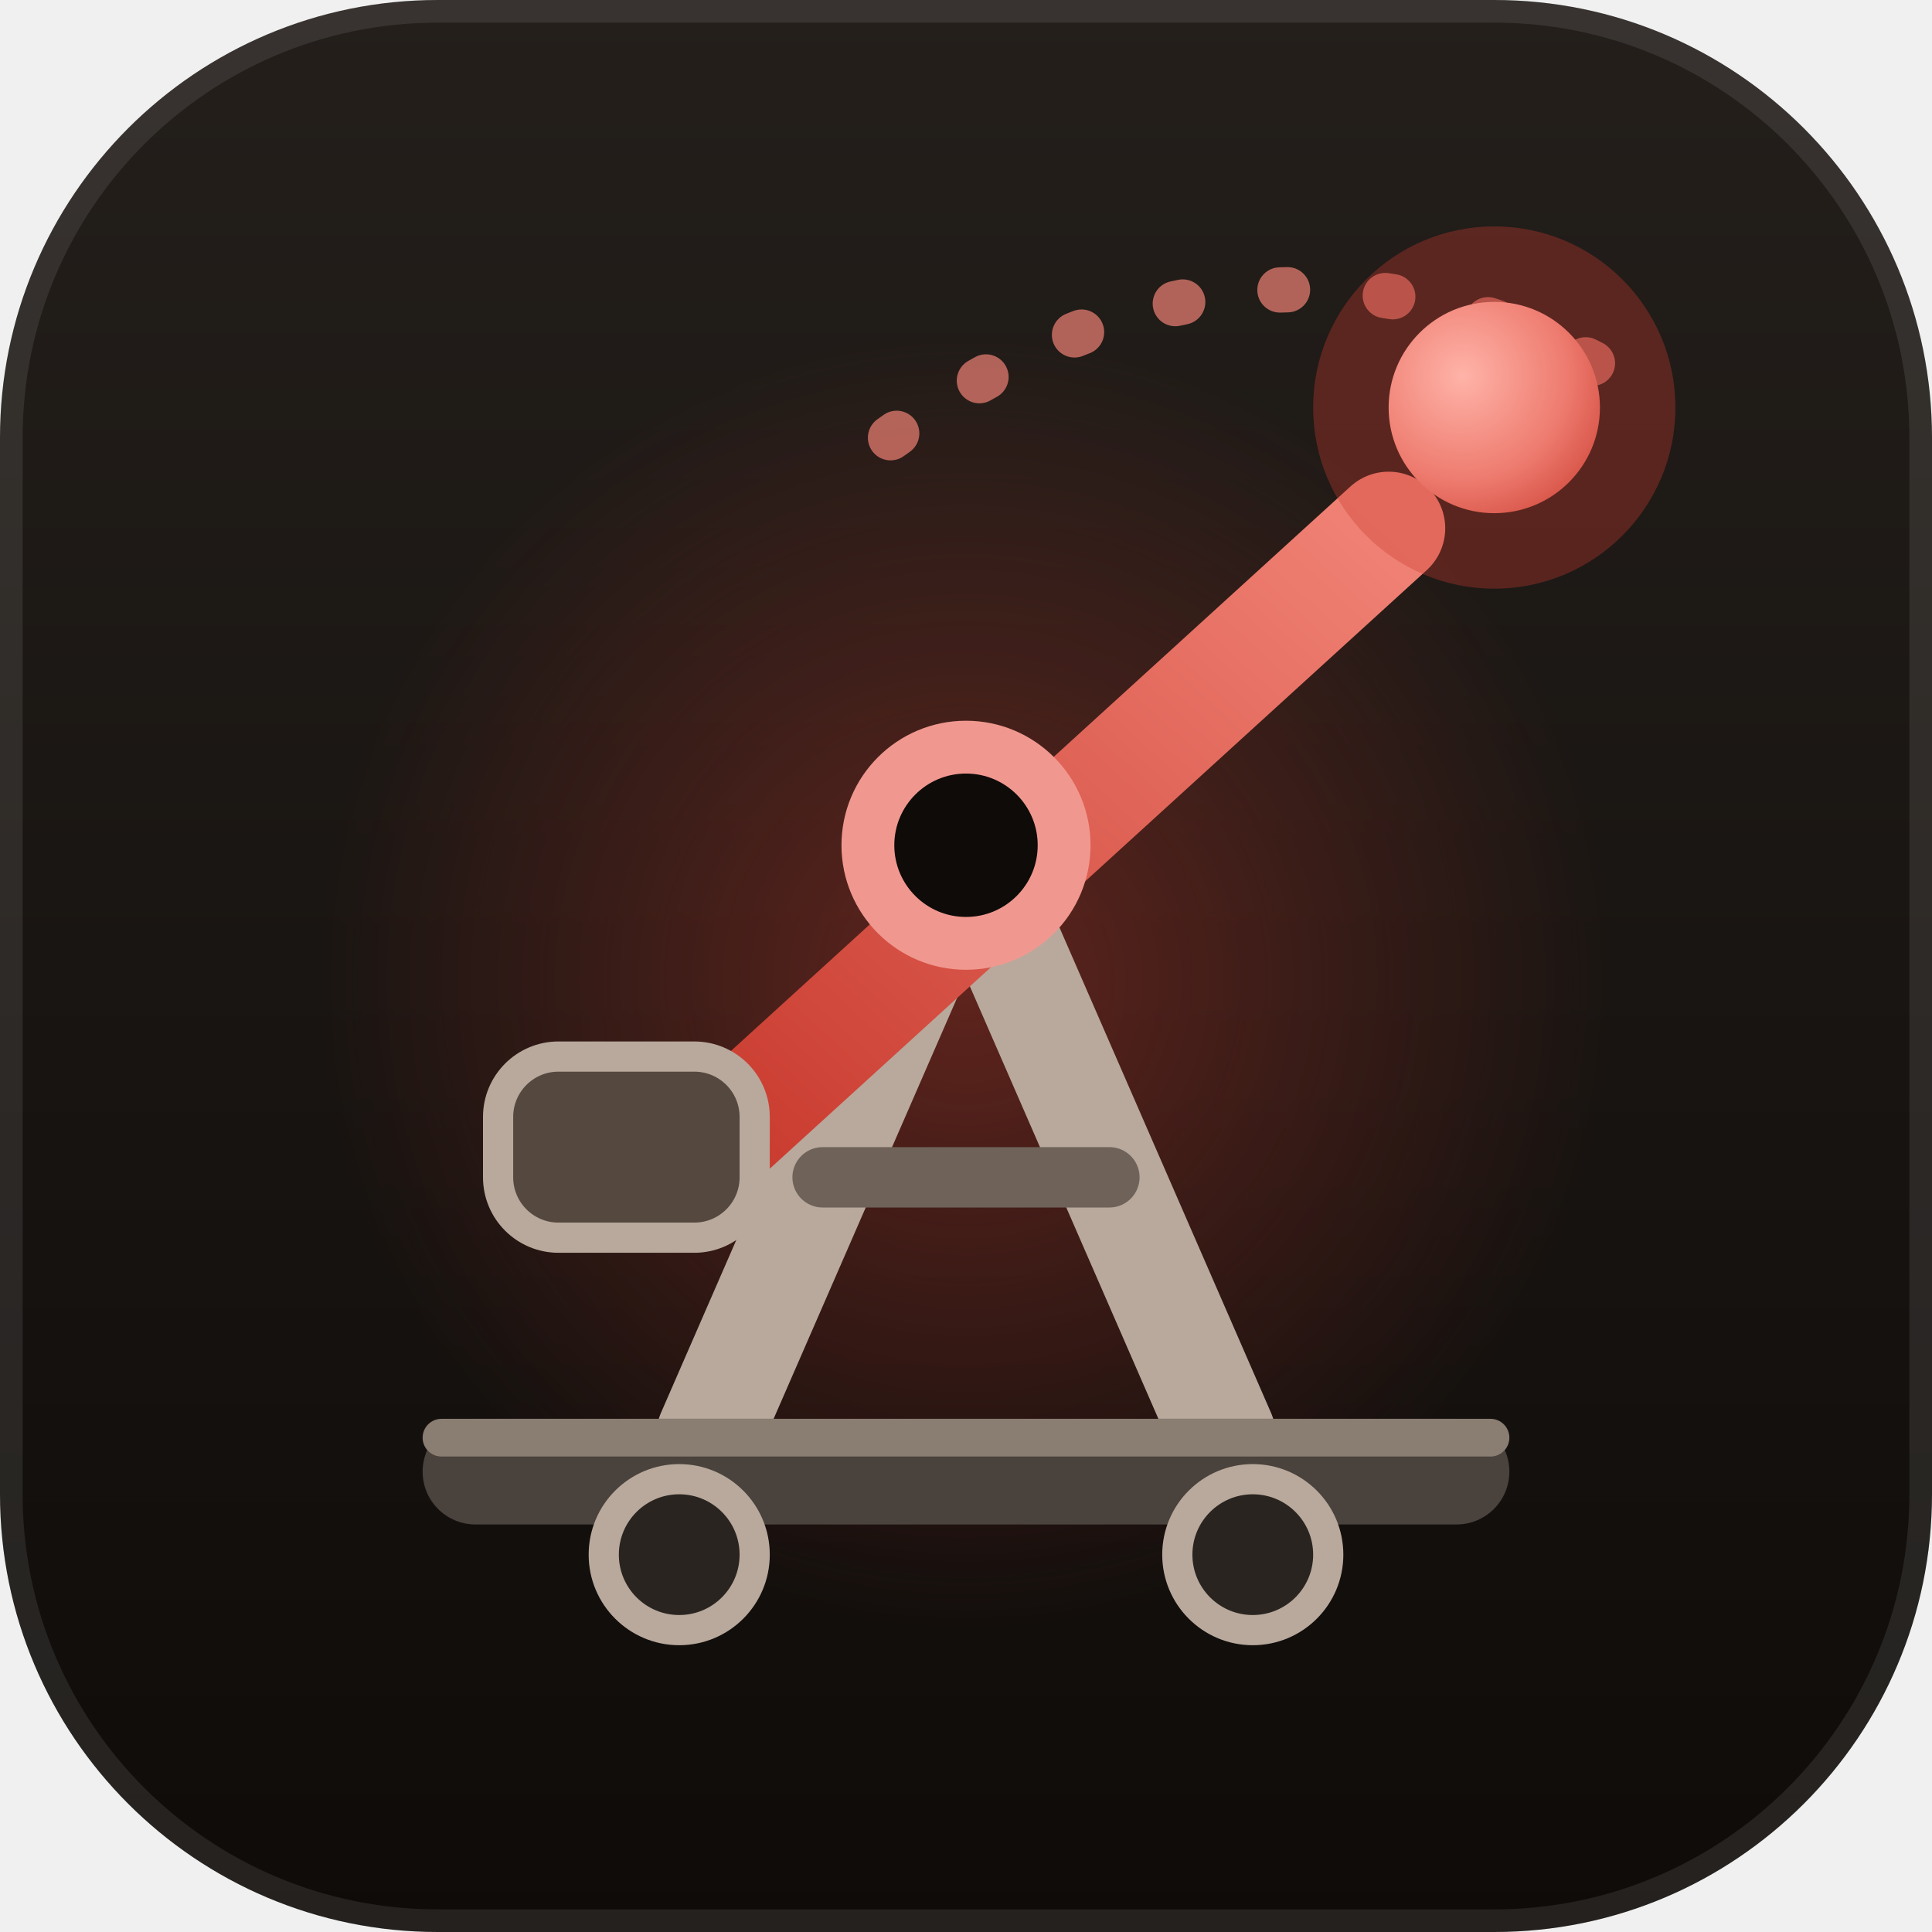
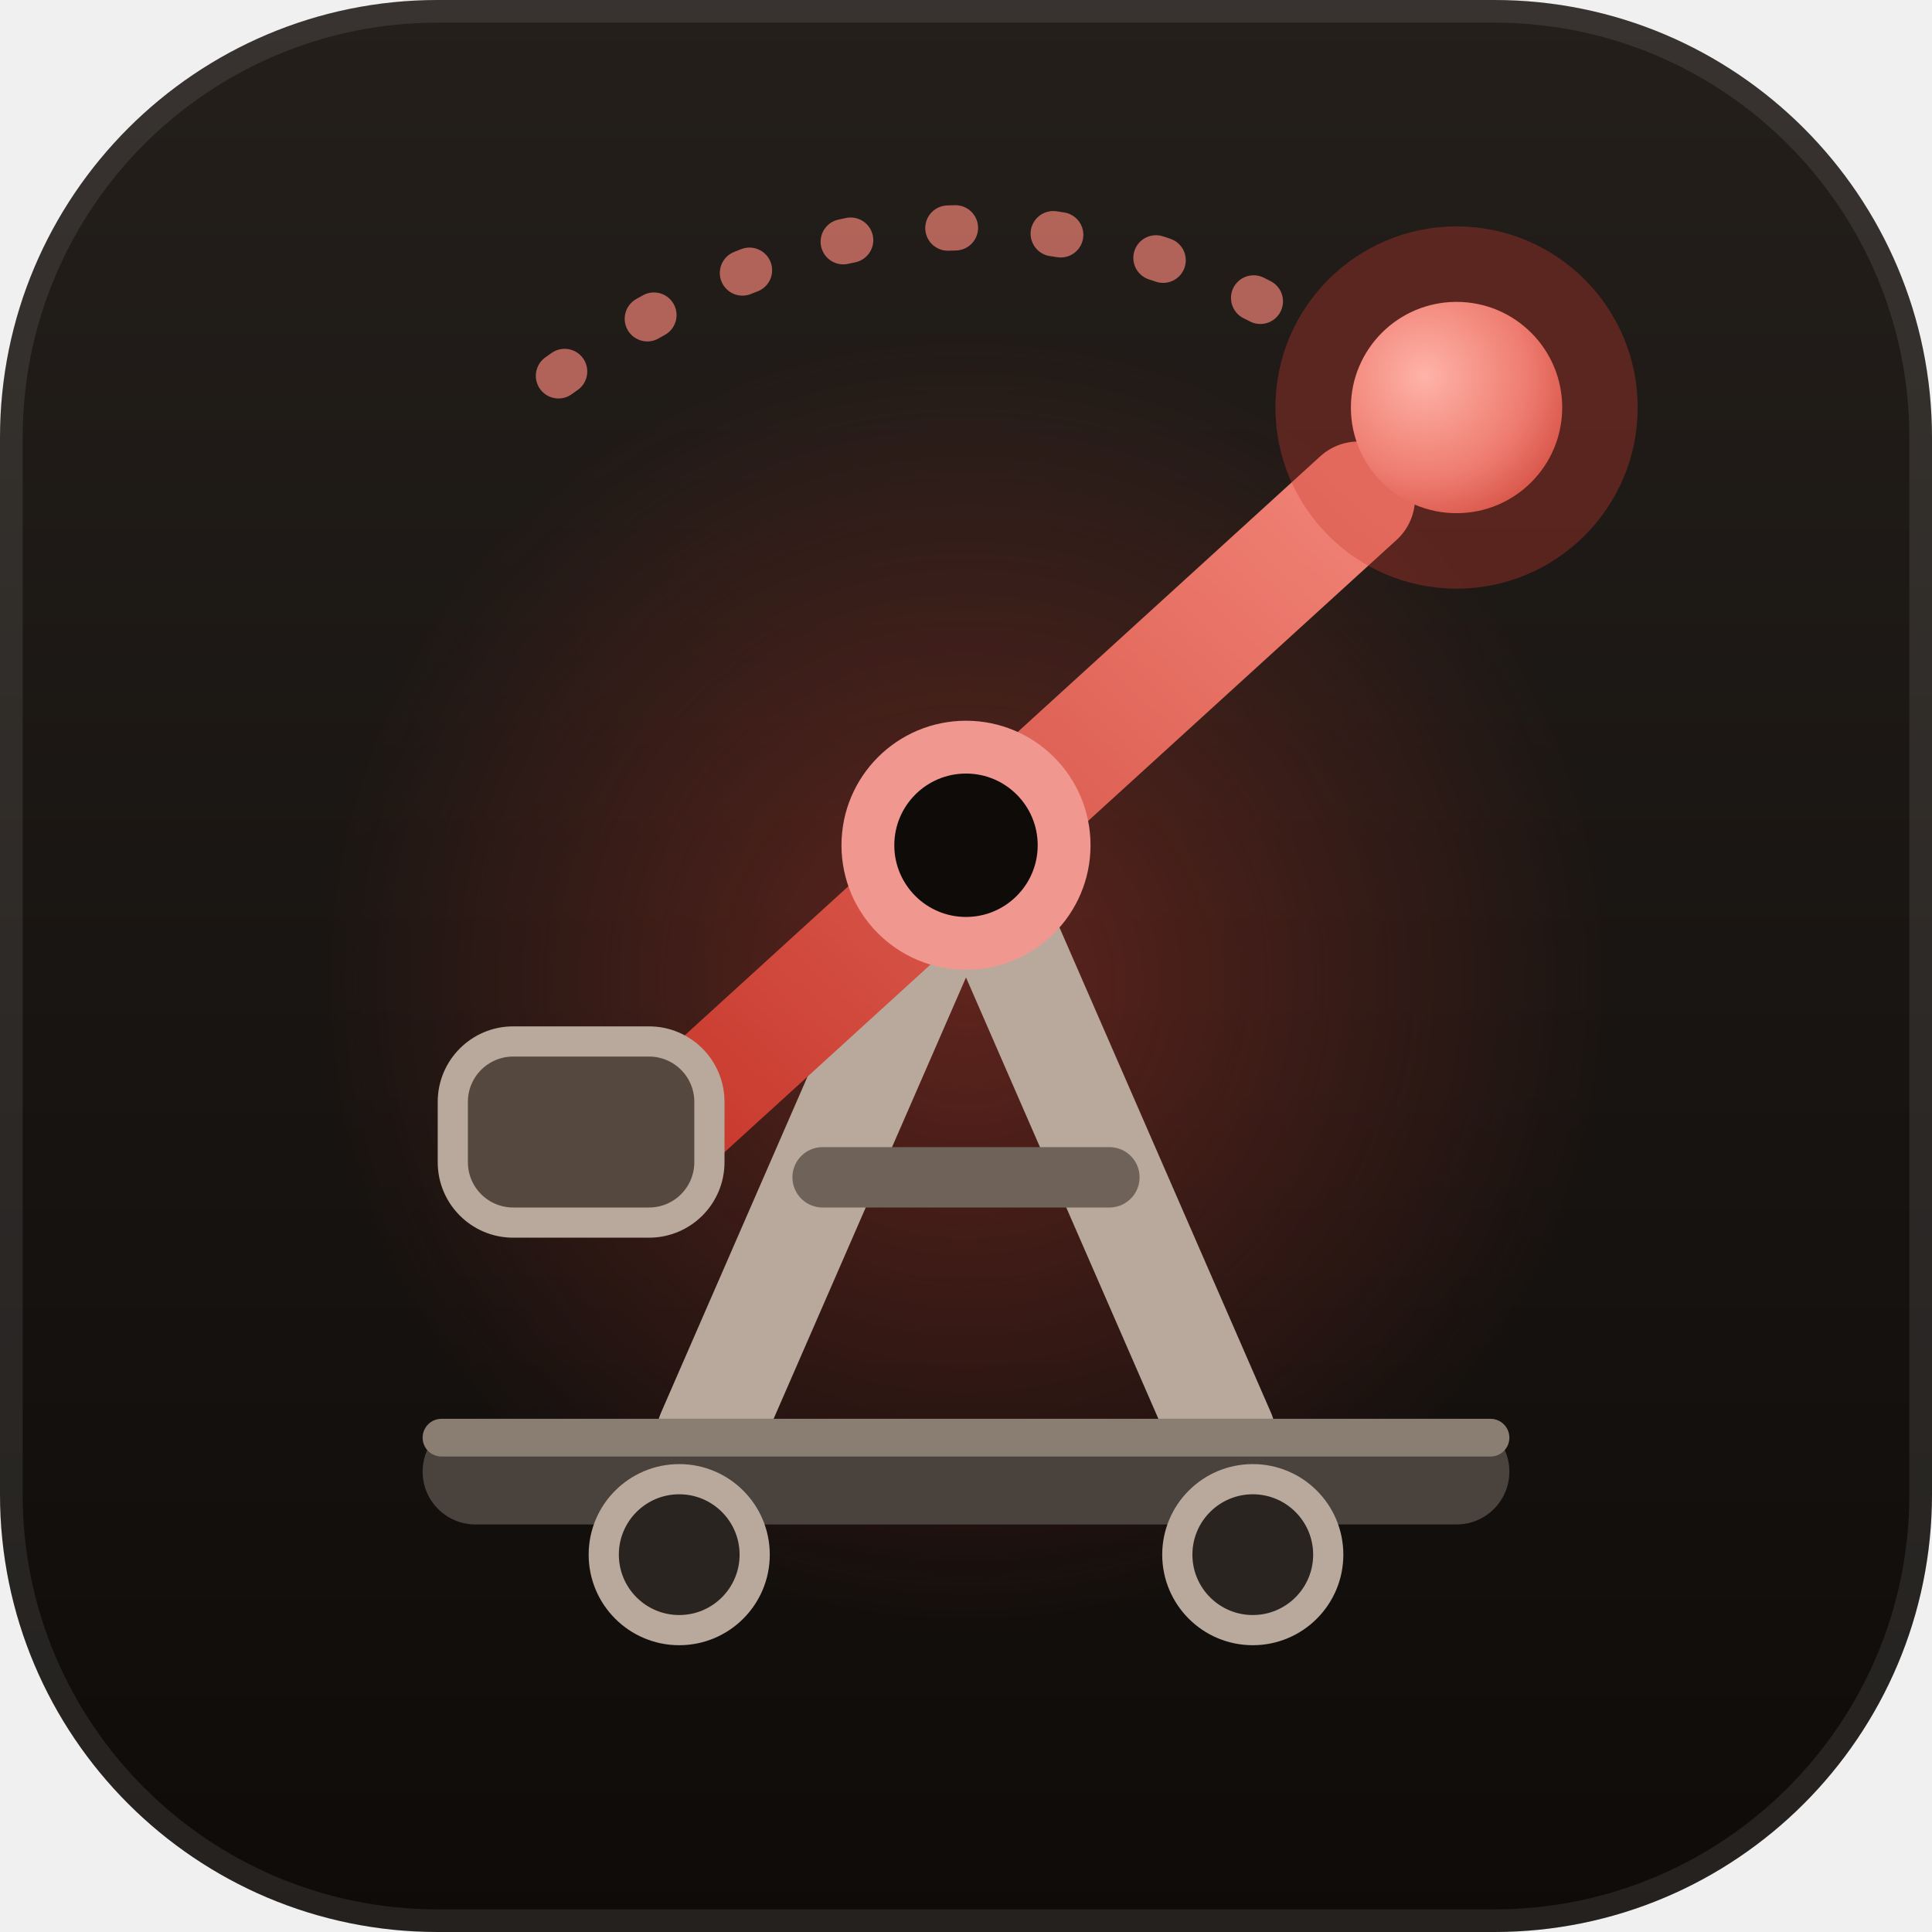
<svg xmlns="http://www.w3.org/2000/svg" width="256" height="256" viewBox="0 0 256 256">
  <defs>
    <linearGradient id="bg" x1="0" y1="0" x2="0" y2="1">
      <stop offset="0%" stop-color="#241F1B" />
      <stop offset="100%" stop-color="#0E0B09" />
    </linearGradient>
    <linearGradient id="arm" x1="0" y1="1" x2="1" y2="0">
      <stop offset="0%" stop-color="#C93A2E" />
      <stop offset="100%" stop-color="#F08275" />
    </linearGradient>
    <radialGradient id="shot" cx="0.35" cy="0.35" r="0.9">
      <stop offset="0%" stop-color="#FFB3A8" />
      <stop offset="55%" stop-color="#EE7B6F" />
      <stop offset="100%" stop-color="#C93A2E" />
    </radialGradient>
    <radialGradient id="glow" cx="0.5" cy="0.5" r="0.5">
      <stop offset="0%" stop-color="#C93A2E" stop-opacity="0.4" />
      <stop offset="100%" stop-color="#C93A2E" stop-opacity="0" />
    </radialGradient>
  </defs>
  <rect width="256" height="256" rx="58" fill="url(#bg)" />
  <rect x="1.5" y="1.5" width="253" height="253" rx="56.5" fill="none" stroke="#FFFFFF" stroke-opacity="0.09" stroke-width="3" />
  <circle cx="128" cy="130" r="86" fill="url(#glow)" />
-   <path d="M118,58 Q168,22 218,52" fill="none" stroke="#F08275" stroke-opacity="0.7" stroke-width="6" stroke-linecap="round" stroke-dasharray="1 13" />
+   <path d="M74,49.8 Q124,13.8 174,43.8" fill="none" stroke="#F08275" stroke-opacity="0.7" stroke-width="6" stroke-linecap="round" stroke-dasharray="1 13" />
  <line x1="94" y1="190" x2="128" y2="112" stroke="#B8A99C" stroke-width="14" stroke-linecap="round" />
  <line x1="162" y1="190" x2="128" y2="112" stroke="#B8A99C" stroke-width="14" stroke-linecap="round" />
  <line x1="109" y1="156" x2="147" y2="156" stroke="#6E6259" stroke-width="8" stroke-linecap="round" />
-   <line x1="94" y1="152" x2="184" y2="70" stroke="url(#arm)" stroke-width="15" stroke-linecap="round" />
-   <rect x="66" y="140" width="34" height="24" rx="8" fill="#54483F" stroke="#B8A99C" stroke-width="4" />
+   <line x1="90" y1="148" x2="180" y2="66" stroke="url(#arm)" stroke-width="15" stroke-linecap="round" />
+   <rect x="60" y="138" width="34" height="24" rx="8" fill="#54483F" stroke="#B8A99C" stroke-width="4" />
  <circle cx="128" cy="112" r="13" fill="#0E0B09" stroke="#F0988F" stroke-width="7" />
  <rect x="56" y="188" width="144" height="14" rx="7" fill="#4A423C" />
  <rect x="56" y="188" width="144" height="5" rx="2.5" fill="#8A7D71" />
  <circle cx="90" cy="206" r="10" fill="#2A2420" stroke="#B8A99C" stroke-width="4" />
  <circle cx="166" cy="206" r="10" fill="#2A2420" stroke="#B8A99C" stroke-width="4" />
-   <circle cx="198" cy="54" r="24" fill="#C93A2E" opacity="0.35" />
-   <circle cx="198" cy="54" r="14" fill="url(#shot)" />
+   <circle cx="193" cy="54" r="24" fill="#C93A2E" opacity="0.35" />
+   <circle cx="193" cy="54" r="14" fill="url(#shot)" />
</svg>
